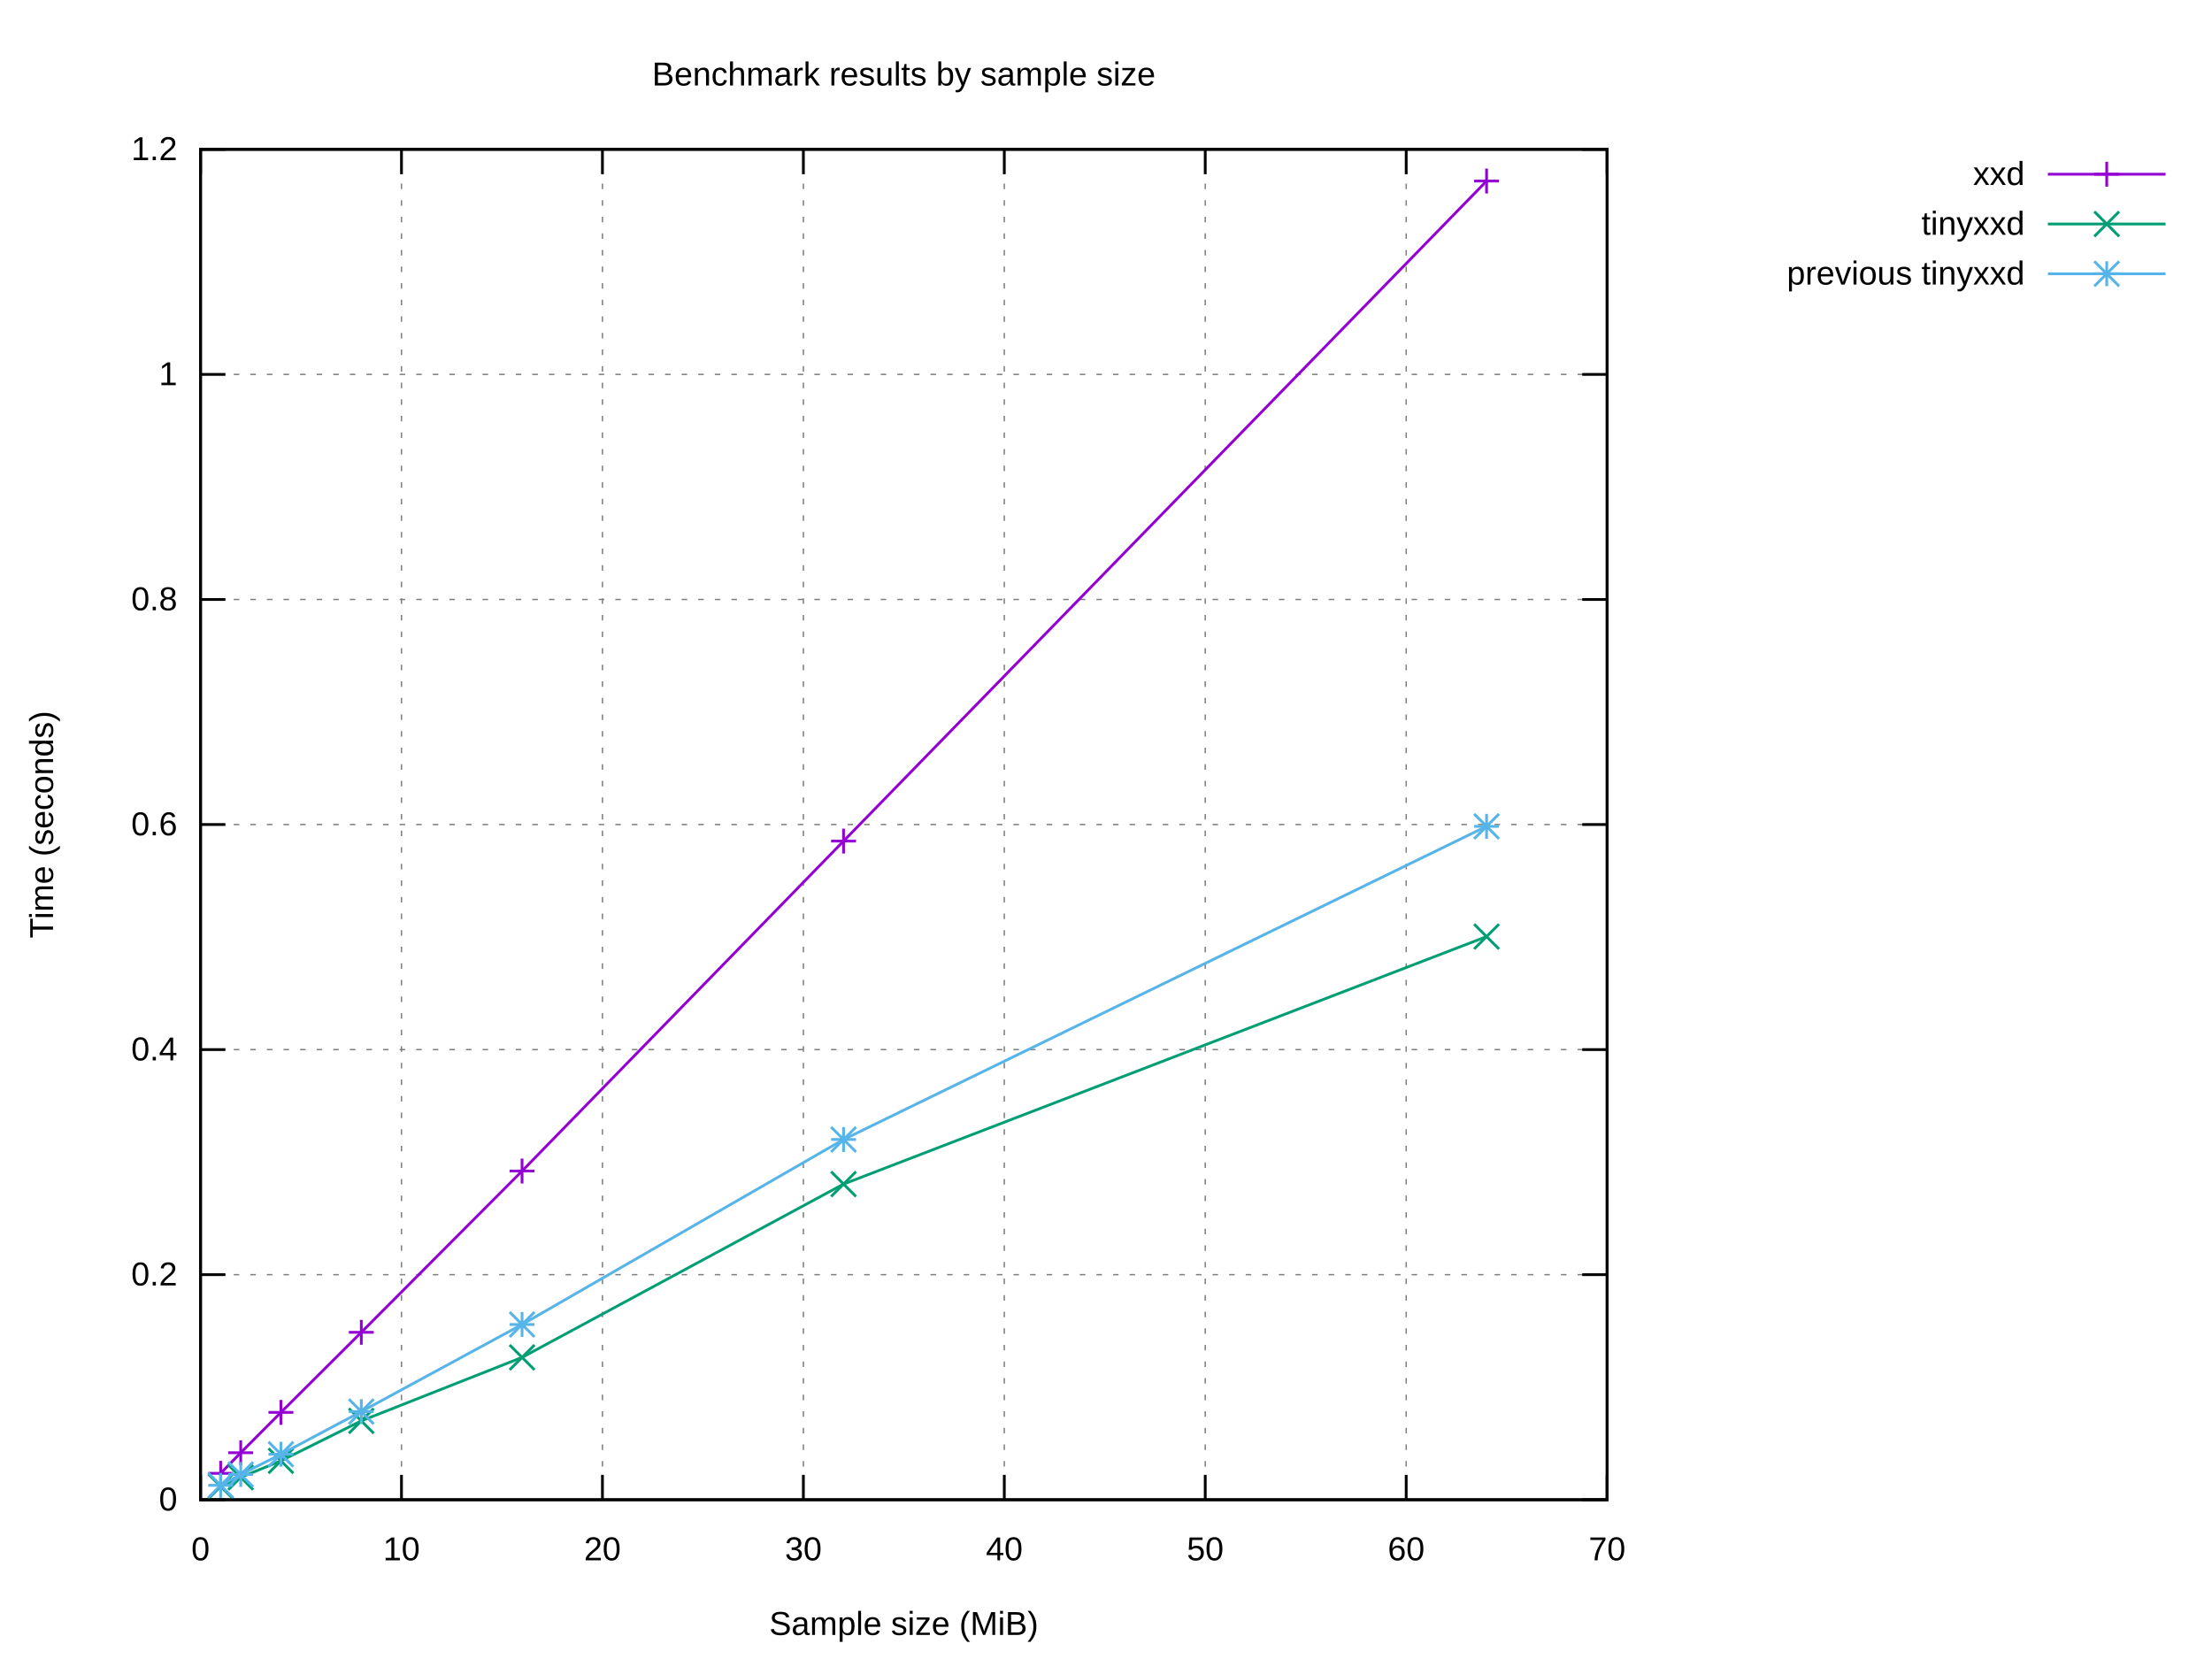
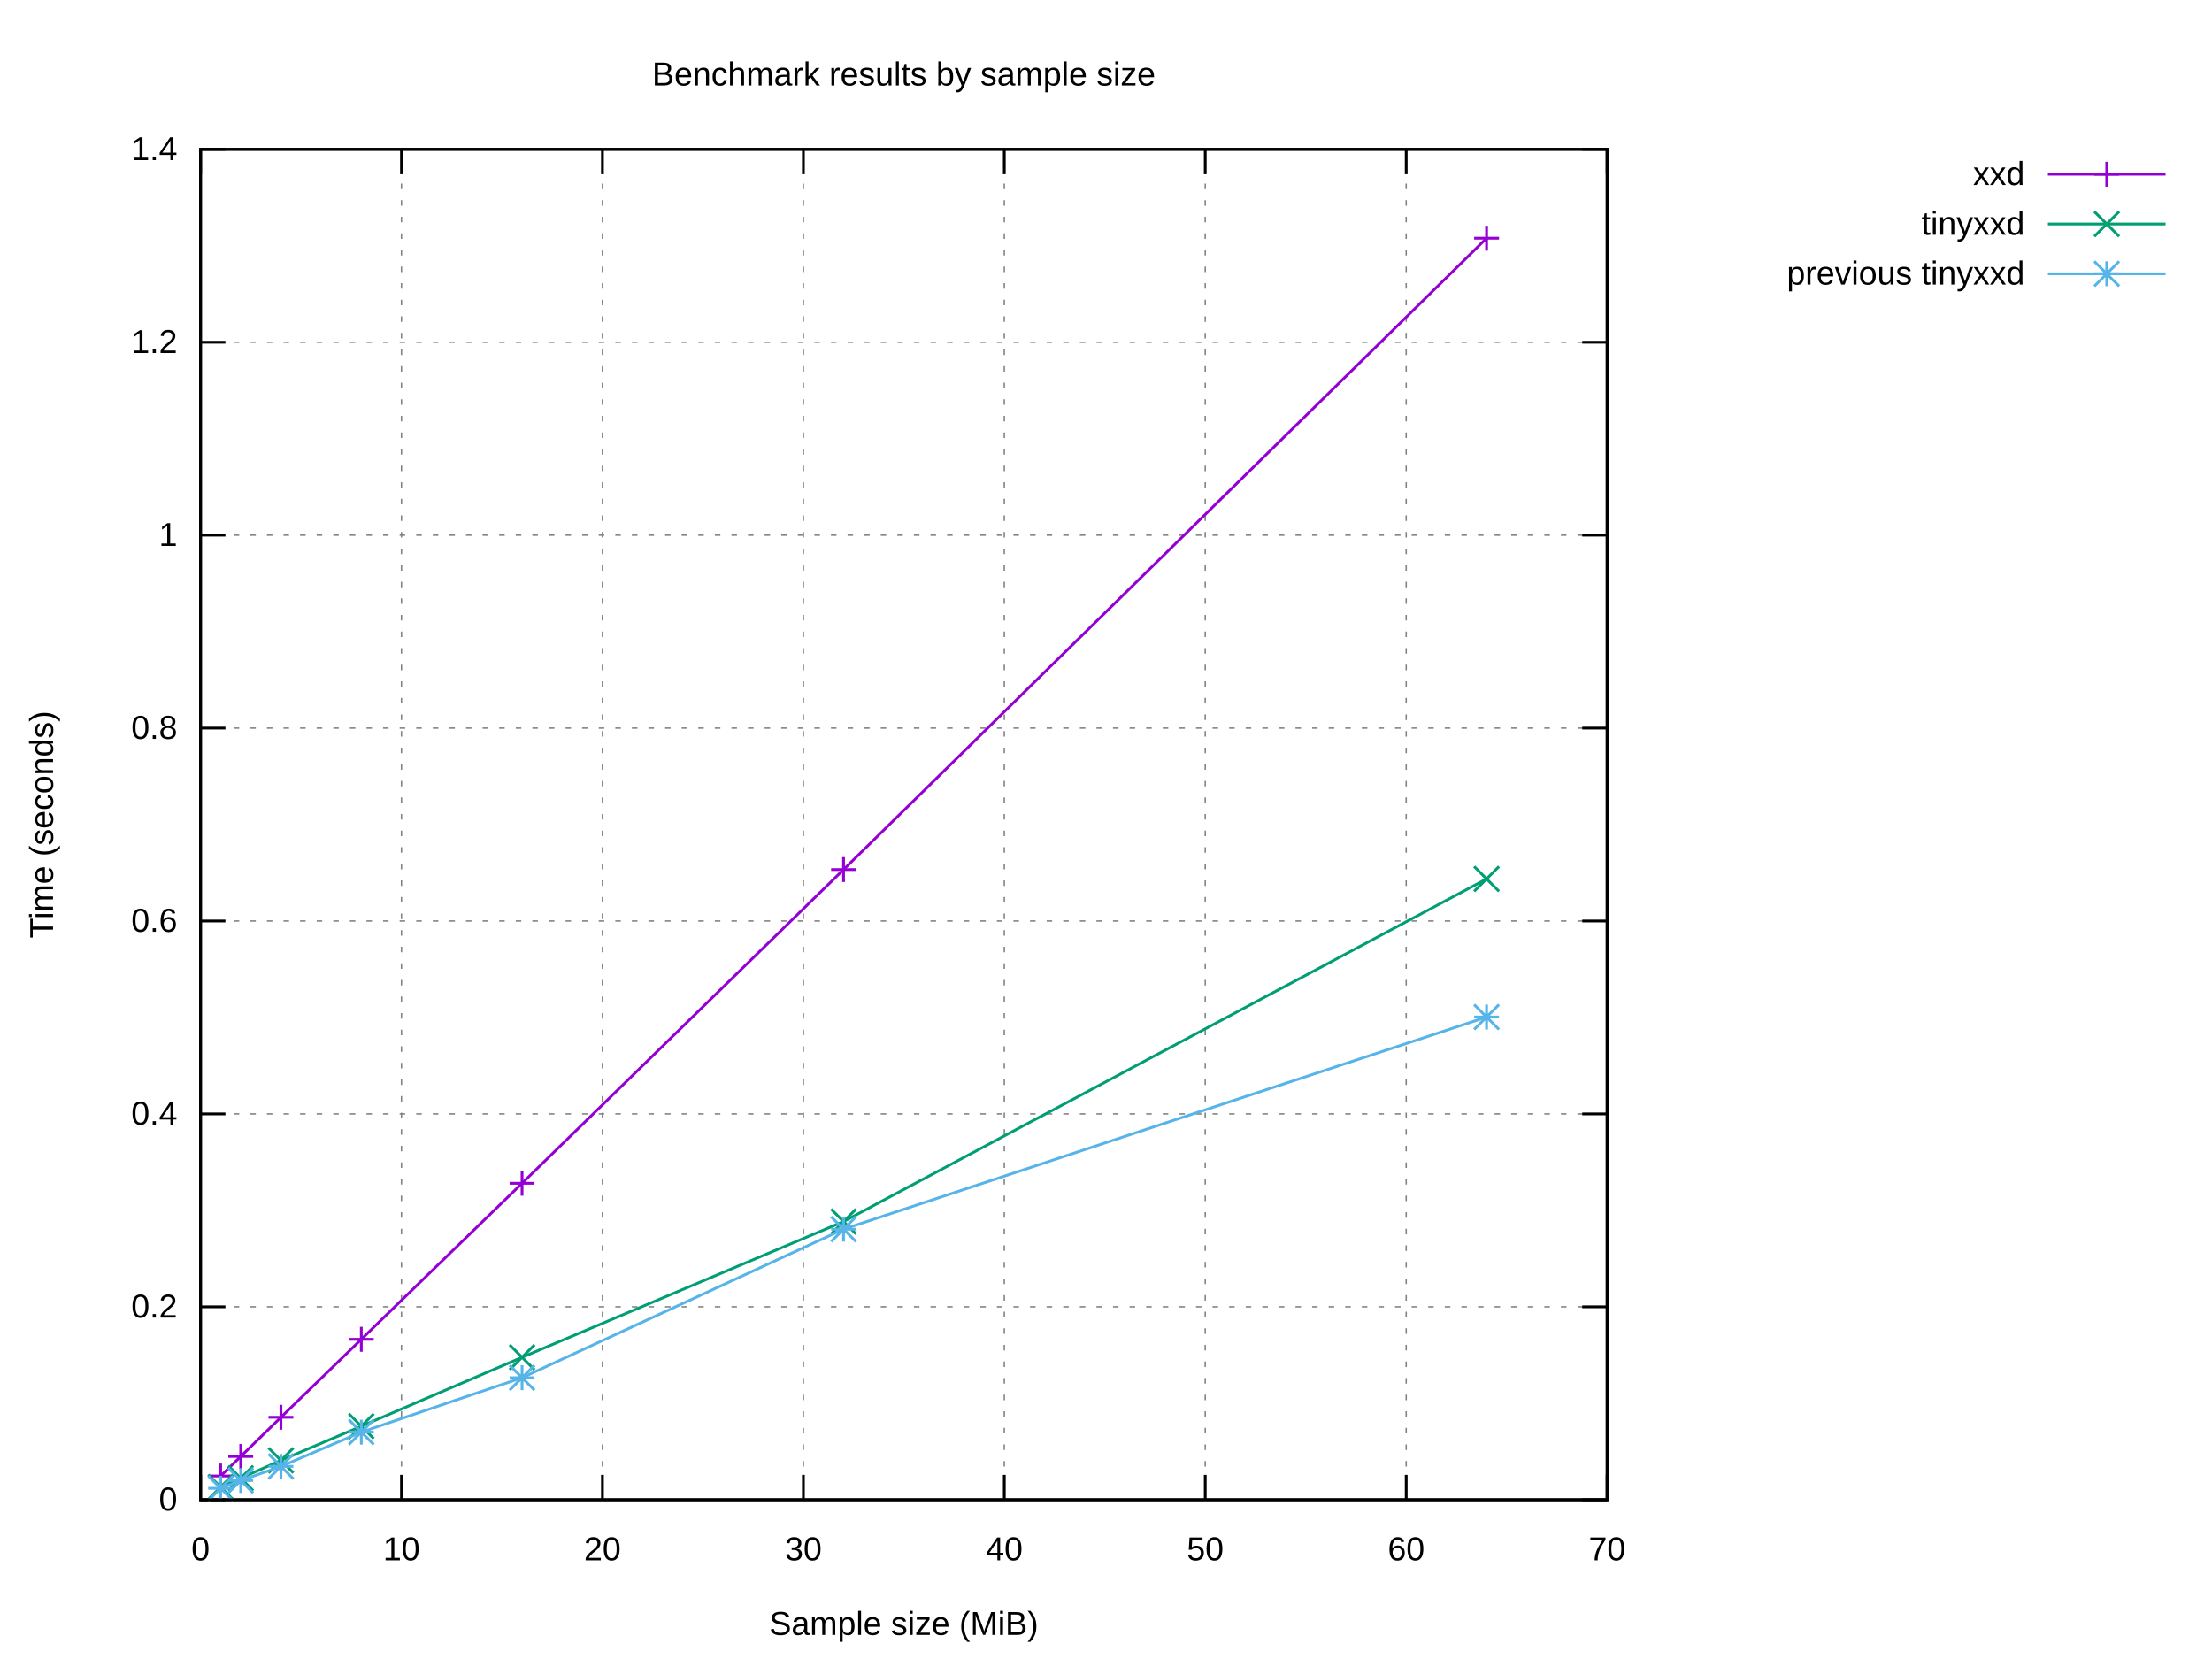
<svg xmlns="http://www.w3.org/2000/svg" xmlns:xlink="http://www.w3.org/1999/xlink" width="800" height="600" viewBox="0 0 800 600">
  <g id="gnuplot_canvas">
    <rect x="0" y="0" width="800" height="600" fill="#ffffff" />
    <defs>
      <circle id="gpDot" r="0.5" stroke-width="0.5" stroke="currentColor" />
      <path id="gpPt0" stroke-width="0.222" stroke="currentColor" d="M-1,0 h2 M0,-1 v2" />
      <path id="gpPt1" stroke-width="0.222" stroke="currentColor" d="M-1,-1 L1,1 M1,-1 L-1,1" />
      <path id="gpPt2" stroke-width="0.222" stroke="currentColor" d="M-1,0 L1,0 M0,-1 L0,1 M-1,-1 L1,1 M-1,1 L1,-1" />
      <rect id="gpPt3" stroke-width="0.222" stroke="currentColor" x="-1" y="-1" width="2" height="2" />
      <rect id="gpPt4" stroke-width="0.222" stroke="currentColor" fill="currentColor" x="-1" y="-1" width="2" height="2" />
      <circle id="gpPt5" stroke-width="0.222" stroke="currentColor" cx="0" cy="0" r="1" />
      <use xlink:href="#gpPt5" id="gpPt6" fill="currentColor" stroke="none" />
      <path id="gpPt7" stroke-width="0.222" stroke="currentColor" d="M0,-1.33 L-1.33,0.67 L1.33,0.67 z" />
      <use xlink:href="#gpPt7" id="gpPt8" fill="currentColor" stroke="none" />
      <use xlink:href="#gpPt7" id="gpPt9" stroke="currentColor" transform="rotate(180)" />
      <use xlink:href="#gpPt9" id="gpPt10" fill="currentColor" stroke="none" />
      <use xlink:href="#gpPt3" id="gpPt11" stroke="currentColor" transform="rotate(45)" />
      <use xlink:href="#gpPt11" id="gpPt12" fill="currentColor" stroke="none" />
      <path id="gpPt13" stroke-width="0.222" stroke="currentColor" d="M0,1.330 L1.265,0.411 L0.782,-1.067 L-0.782,-1.076 L-1.265,0.411 z" />
      <use xlink:href="#gpPt13" id="gpPt14" fill="currentColor" stroke="none" />
      <filter id="textbox" filterUnits="objectBoundingBox" x="0" y="0" height="1" width="1">
        <feFlood flood-color="#FFFFFF" flood-opacity="1" result="bgnd" />
        <feComposite in="SourceGraphic" in2="bgnd" operator="atop" />
      </filter>
      <filter id="greybox" filterUnits="objectBoundingBox" x="0" y="0" height="1" width="1">
        <feFlood flood-color="lightgrey" flood-opacity="1" result="grey" />
        <feComposite in="SourceGraphic" in2="grey" operator="atop" />
      </filter>
    </defs>
    <g fill="none" color="#FFFFFF" stroke="currentColor" stroke-width="1.00" stroke-linecap="butt" stroke-linejoin="miter">
</g>
    <g fill="none" color="black" stroke="currentColor" stroke-width="1.00" stroke-linecap="butt" stroke-linejoin="miter">
</g>
    <g fill="none" color="black" stroke="black" stroke-width="0.50" stroke-linecap="butt" stroke-linejoin="miter">
</g>
    <g fill="none" color="gray" stroke="currentColor" stroke-width="0.50" stroke-linecap="butt" stroke-linejoin="miter">
      <path stroke="gray" stroke-dasharray="2,4" class="gridline" d="M72.53,542.40 L581.24,542.40  " />
    </g>
    <g fill="none" color="gray" stroke="gray" stroke-width="1.00" stroke-linecap="butt" stroke-linejoin="miter">
</g>
    <g fill="none" color="black" stroke="currentColor" stroke-width="1.00" stroke-linecap="butt" stroke-linejoin="miter">
      <path stroke="black" d="M72.53,542.40 L81.53,542.40 M581.24,542.40 L572.24,542.40  " />
      <g transform="translate(64.14,546.30)" stroke="none" fill="black" font-family="Arial" font-size="12.00" text-anchor="end">
        <text>
          <tspan font-family="Arial"> 0</tspan>
        </text>
      </g>
    </g>
    <g fill="none" color="black" stroke="currentColor" stroke-width="1.00" stroke-linecap="butt" stroke-linejoin="miter">
</g>
    <g fill="none" color="black" stroke="black" stroke-width="0.50" stroke-linecap="butt" stroke-linejoin="miter">
</g>
    <g fill="none" color="gray" stroke="currentColor" stroke-width="0.50" stroke-linecap="butt" stroke-linejoin="miter">
-       <path stroke="gray" stroke-dasharray="2,4" class="gridline" d="M72.53,461.00 L581.24,461.00  " />
-     </g>
-     <g fill="none" color="gray" stroke="gray" stroke-width="1.00" stroke-linecap="butt" stroke-linejoin="miter">
- </g>
-     <g fill="none" color="black" stroke="currentColor" stroke-width="1.00" stroke-linecap="butt" stroke-linejoin="miter">
-       <path stroke="black" d="M72.53,461.00 L81.53,461.00 M581.24,461.00 L572.24,461.00  " />
-       <g transform="translate(64.14,464.90)" stroke="none" fill="black" font-family="Arial" font-size="12.00" text-anchor="end">
+       <path stroke="gray" stroke-dasharray="2,4" class="gridline" d="M72.53,472.63 L581.24,472.63  " />
+     </g>
+     <g fill="none" color="gray" stroke="gray" stroke-width="1.00" stroke-linecap="butt" stroke-linejoin="miter">
+ </g>
+     <g fill="none" color="black" stroke="currentColor" stroke-width="1.00" stroke-linecap="butt" stroke-linejoin="miter">
+       <path stroke="black" d="M72.53,472.63 L81.53,472.63 M581.24,472.63 L572.24,472.63  " />
+       <g transform="translate(64.14,476.53)" stroke="none" fill="black" font-family="Arial" font-size="12.00" text-anchor="end">
        <text>
          <tspan font-family="Arial"> 0.2</tspan>
        </text>
      </g>
    </g>
    <g fill="none" color="black" stroke="currentColor" stroke-width="1.00" stroke-linecap="butt" stroke-linejoin="miter">
</g>
    <g fill="none" color="black" stroke="black" stroke-width="0.50" stroke-linecap="butt" stroke-linejoin="miter">
</g>
    <g fill="none" color="gray" stroke="currentColor" stroke-width="0.50" stroke-linecap="butt" stroke-linejoin="miter">
-       <path stroke="gray" stroke-dasharray="2,4" class="gridline" d="M72.53,379.60 L581.24,379.60  " />
-     </g>
-     <g fill="none" color="gray" stroke="gray" stroke-width="1.00" stroke-linecap="butt" stroke-linejoin="miter">
- </g>
-     <g fill="none" color="black" stroke="currentColor" stroke-width="1.00" stroke-linecap="butt" stroke-linejoin="miter">
-       <path stroke="black" d="M72.53,379.60 L81.53,379.60 M581.24,379.60 L572.24,379.60  " />
-       <g transform="translate(64.14,383.50)" stroke="none" fill="black" font-family="Arial" font-size="12.00" text-anchor="end">
+       <path stroke="gray" stroke-dasharray="2,4" class="gridline" d="M72.53,402.86 L581.24,402.86  " />
+     </g>
+     <g fill="none" color="gray" stroke="gray" stroke-width="1.00" stroke-linecap="butt" stroke-linejoin="miter">
+ </g>
+     <g fill="none" color="black" stroke="currentColor" stroke-width="1.00" stroke-linecap="butt" stroke-linejoin="miter">
+       <path stroke="black" d="M72.53,402.86 L81.53,402.86 M581.24,402.86 L572.24,402.86  " />
+       <g transform="translate(64.14,406.76)" stroke="none" fill="black" font-family="Arial" font-size="12.00" text-anchor="end">
        <text>
          <tspan font-family="Arial"> 0.4</tspan>
        </text>
      </g>
    </g>
    <g fill="none" color="black" stroke="currentColor" stroke-width="1.00" stroke-linecap="butt" stroke-linejoin="miter">
</g>
    <g fill="none" color="black" stroke="black" stroke-width="0.50" stroke-linecap="butt" stroke-linejoin="miter">
</g>
    <g fill="none" color="gray" stroke="currentColor" stroke-width="0.50" stroke-linecap="butt" stroke-linejoin="miter">
-       <path stroke="gray" stroke-dasharray="2,4" class="gridline" d="M72.53,298.20 L581.24,298.20  " />
-     </g>
-     <g fill="none" color="gray" stroke="gray" stroke-width="1.00" stroke-linecap="butt" stroke-linejoin="miter">
- </g>
-     <g fill="none" color="black" stroke="currentColor" stroke-width="1.00" stroke-linecap="butt" stroke-linejoin="miter">
-       <path stroke="black" d="M72.53,298.20 L81.53,298.20 M581.24,298.20 L572.24,298.20  " />
-       <g transform="translate(64.14,302.10)" stroke="none" fill="black" font-family="Arial" font-size="12.00" text-anchor="end">
+       <path stroke="gray" stroke-dasharray="2,4" class="gridline" d="M72.53,333.09 L581.24,333.09  " />
+     </g>
+     <g fill="none" color="gray" stroke="gray" stroke-width="1.00" stroke-linecap="butt" stroke-linejoin="miter">
+ </g>
+     <g fill="none" color="black" stroke="currentColor" stroke-width="1.00" stroke-linecap="butt" stroke-linejoin="miter">
+       <path stroke="black" d="M72.53,333.09 L81.53,333.09 M581.24,333.09 L572.24,333.09  " />
+       <g transform="translate(64.14,336.99)" stroke="none" fill="black" font-family="Arial" font-size="12.00" text-anchor="end">
        <text>
          <tspan font-family="Arial"> 0.6</tspan>
        </text>
      </g>
    </g>
    <g fill="none" color="black" stroke="currentColor" stroke-width="1.00" stroke-linecap="butt" stroke-linejoin="miter">
</g>
    <g fill="none" color="black" stroke="black" stroke-width="0.50" stroke-linecap="butt" stroke-linejoin="miter">
</g>
    <g fill="none" color="gray" stroke="currentColor" stroke-width="0.50" stroke-linecap="butt" stroke-linejoin="miter">
-       <path stroke="gray" stroke-dasharray="2,4" class="gridline" d="M72.53,216.81 L581.24,216.81  " />
-     </g>
-     <g fill="none" color="gray" stroke="gray" stroke-width="1.00" stroke-linecap="butt" stroke-linejoin="miter">
- </g>
-     <g fill="none" color="black" stroke="currentColor" stroke-width="1.00" stroke-linecap="butt" stroke-linejoin="miter">
-       <path stroke="black" d="M72.53,216.81 L81.53,216.81 M581.24,216.81 L572.24,216.81  " />
-       <g transform="translate(64.14,220.71)" stroke="none" fill="black" font-family="Arial" font-size="12.00" text-anchor="end">
+       <path stroke="gray" stroke-dasharray="2,4" class="gridline" d="M72.53,263.32 L581.24,263.32  " />
+     </g>
+     <g fill="none" color="gray" stroke="gray" stroke-width="1.00" stroke-linecap="butt" stroke-linejoin="miter">
+ </g>
+     <g fill="none" color="black" stroke="currentColor" stroke-width="1.00" stroke-linecap="butt" stroke-linejoin="miter">
+       <path stroke="black" d="M72.53,263.32 L81.53,263.32 M581.24,263.32 L572.24,263.32  " />
+       <g transform="translate(64.14,267.22)" stroke="none" fill="black" font-family="Arial" font-size="12.00" text-anchor="end">
        <text>
          <tspan font-family="Arial"> 0.8</tspan>
        </text>
      </g>
    </g>
    <g fill="none" color="black" stroke="currentColor" stroke-width="1.00" stroke-linecap="butt" stroke-linejoin="miter">
</g>
    <g fill="none" color="black" stroke="black" stroke-width="0.50" stroke-linecap="butt" stroke-linejoin="miter">
</g>
    <g fill="none" color="gray" stroke="currentColor" stroke-width="0.50" stroke-linecap="butt" stroke-linejoin="miter">
-       <path stroke="gray" stroke-dasharray="2,4" class="gridline" d="M72.53,135.41 L581.24,135.41  " />
-     </g>
-     <g fill="none" color="gray" stroke="gray" stroke-width="1.00" stroke-linecap="butt" stroke-linejoin="miter">
- </g>
-     <g fill="none" color="black" stroke="currentColor" stroke-width="1.00" stroke-linecap="butt" stroke-linejoin="miter">
-       <path stroke="black" d="M72.53,135.41 L81.53,135.41 M581.24,135.41 L572.24,135.41  " />
-       <g transform="translate(64.14,139.31)" stroke="none" fill="black" font-family="Arial" font-size="12.00" text-anchor="end">
+       <path stroke="gray" stroke-dasharray="2,4" class="gridline" d="M72.53,193.55 L581.24,193.55  " />
+     </g>
+     <g fill="none" color="gray" stroke="gray" stroke-width="1.00" stroke-linecap="butt" stroke-linejoin="miter">
+ </g>
+     <g fill="none" color="black" stroke="currentColor" stroke-width="1.00" stroke-linecap="butt" stroke-linejoin="miter">
+       <path stroke="black" d="M72.53,193.55 L81.53,193.55 M581.24,193.55 L572.24,193.55  " />
+       <g transform="translate(64.14,197.45)" stroke="none" fill="black" font-family="Arial" font-size="12.00" text-anchor="end">
        <text>
          <tspan font-family="Arial"> 1</tspan>
+         </text>
+       </g>
+     </g>
+     <g fill="none" color="black" stroke="currentColor" stroke-width="1.00" stroke-linecap="butt" stroke-linejoin="miter">
+ </g>
+     <g fill="none" color="black" stroke="black" stroke-width="0.50" stroke-linecap="butt" stroke-linejoin="miter">
+ </g>
+     <g fill="none" color="gray" stroke="currentColor" stroke-width="0.50" stroke-linecap="butt" stroke-linejoin="miter">
+       <path stroke="gray" stroke-dasharray="2,4" class="gridline" d="M72.53,123.78 L581.24,123.78  " />
+     </g>
+     <g fill="none" color="gray" stroke="gray" stroke-width="1.00" stroke-linecap="butt" stroke-linejoin="miter">
+ </g>
+     <g fill="none" color="black" stroke="currentColor" stroke-width="1.00" stroke-linecap="butt" stroke-linejoin="miter">
+       <path stroke="black" d="M72.53,123.78 L81.53,123.78 M581.24,123.78 L572.24,123.78  " />
+       <g transform="translate(64.14,127.68)" stroke="none" fill="black" font-family="Arial" font-size="12.00" text-anchor="end">
+         <text>
+           <tspan font-family="Arial"> 1.2</tspan>
        </text>
      </g>
    </g>
    <g fill="none" color="black" stroke="currentColor" stroke-width="1.00" stroke-linecap="butt" stroke-linejoin="miter">
</g>
    <g fill="none" color="black" stroke="black" stroke-width="0.50" stroke-linecap="butt" stroke-linejoin="miter">
</g>
    <g fill="none" color="gray" stroke="currentColor" stroke-width="0.50" stroke-linecap="butt" stroke-linejoin="miter">
      <path stroke="gray" stroke-dasharray="2,4" class="gridline" d="M72.53,54.01 L581.24,54.01  " />
    </g>
    <g fill="none" color="gray" stroke="gray" stroke-width="1.00" stroke-linecap="butt" stroke-linejoin="miter">
</g>
    <g fill="none" color="black" stroke="currentColor" stroke-width="1.00" stroke-linecap="butt" stroke-linejoin="miter">
      <path stroke="black" d="M72.53,54.01 L81.53,54.01 M581.24,54.01 L572.24,54.01  " />
      <g transform="translate(64.14,57.91)" stroke="none" fill="black" font-family="Arial" font-size="12.00" text-anchor="end">
        <text>
-           <tspan font-family="Arial"> 1.2</tspan>
+           <tspan font-family="Arial"> 1.4</tspan>
        </text>
      </g>
    </g>
    <g fill="none" color="black" stroke="currentColor" stroke-width="1.00" stroke-linecap="butt" stroke-linejoin="miter">
</g>
    <g fill="none" color="black" stroke="black" stroke-width="0.50" stroke-linecap="butt" stroke-linejoin="miter">
</g>
    <g fill="none" color="gray" stroke="currentColor" stroke-width="0.50" stroke-linecap="butt" stroke-linejoin="miter">
      <path stroke="gray" stroke-dasharray="2,4" class="gridline" d="M72.53,542.40 L72.53,54.01  " />
    </g>
    <g fill="none" color="gray" stroke="gray" stroke-width="1.00" stroke-linecap="butt" stroke-linejoin="miter">
</g>
    <g fill="none" color="black" stroke="currentColor" stroke-width="1.00" stroke-linecap="butt" stroke-linejoin="miter">
      <path stroke="black" d="M72.53,542.40 L72.53,533.40 M72.53,54.01 L72.53,63.01  " />
      <g transform="translate(72.53,564.30)" stroke="none" fill="black" font-family="Arial" font-size="12.00" text-anchor="middle">
        <text>
          <tspan font-family="Arial"> 0</tspan>
        </text>
      </g>
    </g>
    <g fill="none" color="black" stroke="currentColor" stroke-width="1.00" stroke-linecap="butt" stroke-linejoin="miter">
</g>
    <g fill="none" color="black" stroke="black" stroke-width="0.50" stroke-linecap="butt" stroke-linejoin="miter">
</g>
    <g fill="none" color="gray" stroke="currentColor" stroke-width="0.50" stroke-linecap="butt" stroke-linejoin="miter">
      <path stroke="gray" stroke-dasharray="2,4" class="gridline" d="M145.20,542.40 L145.20,54.01  " />
    </g>
    <g fill="none" color="gray" stroke="gray" stroke-width="1.00" stroke-linecap="butt" stroke-linejoin="miter">
</g>
    <g fill="none" color="black" stroke="currentColor" stroke-width="1.00" stroke-linecap="butt" stroke-linejoin="miter">
      <path stroke="black" d="M145.20,542.40 L145.20,533.40 M145.20,54.01 L145.20,63.01  " />
      <g transform="translate(145.20,564.30)" stroke="none" fill="black" font-family="Arial" font-size="12.00" text-anchor="middle">
        <text>
          <tspan font-family="Arial"> 10</tspan>
        </text>
      </g>
    </g>
    <g fill="none" color="black" stroke="currentColor" stroke-width="1.00" stroke-linecap="butt" stroke-linejoin="miter">
</g>
    <g fill="none" color="black" stroke="black" stroke-width="0.50" stroke-linecap="butt" stroke-linejoin="miter">
</g>
    <g fill="none" color="gray" stroke="currentColor" stroke-width="0.50" stroke-linecap="butt" stroke-linejoin="miter">
      <path stroke="gray" stroke-dasharray="2,4" class="gridline" d="M217.88,542.40 L217.88,54.01  " />
    </g>
    <g fill="none" color="gray" stroke="gray" stroke-width="1.00" stroke-linecap="butt" stroke-linejoin="miter">
</g>
    <g fill="none" color="black" stroke="currentColor" stroke-width="1.00" stroke-linecap="butt" stroke-linejoin="miter">
      <path stroke="black" d="M217.88,542.40 L217.88,533.40 M217.88,54.01 L217.88,63.01  " />
      <g transform="translate(217.88,564.30)" stroke="none" fill="black" font-family="Arial" font-size="12.00" text-anchor="middle">
        <text>
          <tspan font-family="Arial"> 20</tspan>
        </text>
      </g>
    </g>
    <g fill="none" color="black" stroke="currentColor" stroke-width="1.00" stroke-linecap="butt" stroke-linejoin="miter">
</g>
    <g fill="none" color="black" stroke="black" stroke-width="0.50" stroke-linecap="butt" stroke-linejoin="miter">
</g>
    <g fill="none" color="gray" stroke="currentColor" stroke-width="0.50" stroke-linecap="butt" stroke-linejoin="miter">
      <path stroke="gray" stroke-dasharray="2,4" class="gridline" d="M290.55,542.40 L290.55,54.01  " />
    </g>
    <g fill="none" color="gray" stroke="gray" stroke-width="1.00" stroke-linecap="butt" stroke-linejoin="miter">
</g>
    <g fill="none" color="black" stroke="currentColor" stroke-width="1.00" stroke-linecap="butt" stroke-linejoin="miter">
      <path stroke="black" d="M290.55,542.40 L290.55,533.40 M290.55,54.01 L290.55,63.01  " />
      <g transform="translate(290.55,564.30)" stroke="none" fill="black" font-family="Arial" font-size="12.00" text-anchor="middle">
        <text>
          <tspan font-family="Arial"> 30</tspan>
        </text>
      </g>
    </g>
    <g fill="none" color="black" stroke="currentColor" stroke-width="1.00" stroke-linecap="butt" stroke-linejoin="miter">
</g>
    <g fill="none" color="black" stroke="black" stroke-width="0.50" stroke-linecap="butt" stroke-linejoin="miter">
</g>
    <g fill="none" color="gray" stroke="currentColor" stroke-width="0.50" stroke-linecap="butt" stroke-linejoin="miter">
      <path stroke="gray" stroke-dasharray="2,4" class="gridline" d="M363.22,542.40 L363.22,54.01  " />
    </g>
    <g fill="none" color="gray" stroke="gray" stroke-width="1.00" stroke-linecap="butt" stroke-linejoin="miter">
</g>
    <g fill="none" color="black" stroke="currentColor" stroke-width="1.00" stroke-linecap="butt" stroke-linejoin="miter">
      <path stroke="black" d="M363.22,542.40 L363.22,533.40 M363.22,54.01 L363.22,63.01  " />
      <g transform="translate(363.22,564.30)" stroke="none" fill="black" font-family="Arial" font-size="12.00" text-anchor="middle">
        <text>
          <tspan font-family="Arial"> 40</tspan>
        </text>
      </g>
    </g>
    <g fill="none" color="black" stroke="currentColor" stroke-width="1.00" stroke-linecap="butt" stroke-linejoin="miter">
</g>
    <g fill="none" color="black" stroke="black" stroke-width="0.50" stroke-linecap="butt" stroke-linejoin="miter">
</g>
    <g fill="none" color="gray" stroke="currentColor" stroke-width="0.50" stroke-linecap="butt" stroke-linejoin="miter">
      <path stroke="gray" stroke-dasharray="2,4" class="gridline" d="M435.89,542.40 L435.89,54.01  " />
    </g>
    <g fill="none" color="gray" stroke="gray" stroke-width="1.00" stroke-linecap="butt" stroke-linejoin="miter">
</g>
    <g fill="none" color="black" stroke="currentColor" stroke-width="1.00" stroke-linecap="butt" stroke-linejoin="miter">
      <path stroke="black" d="M435.89,542.40 L435.89,533.40 M435.89,54.01 L435.89,63.01  " />
      <g transform="translate(435.89,564.30)" stroke="none" fill="black" font-family="Arial" font-size="12.00" text-anchor="middle">
        <text>
          <tspan font-family="Arial"> 50</tspan>
        </text>
      </g>
    </g>
    <g fill="none" color="black" stroke="currentColor" stroke-width="1.00" stroke-linecap="butt" stroke-linejoin="miter">
</g>
    <g fill="none" color="black" stroke="black" stroke-width="0.50" stroke-linecap="butt" stroke-linejoin="miter">
</g>
    <g fill="none" color="gray" stroke="currentColor" stroke-width="0.50" stroke-linecap="butt" stroke-linejoin="miter">
      <path stroke="gray" stroke-dasharray="2,4" class="gridline" d="M508.57,542.40 L508.57,54.01  " />
    </g>
    <g fill="none" color="gray" stroke="gray" stroke-width="1.00" stroke-linecap="butt" stroke-linejoin="miter">
</g>
    <g fill="none" color="black" stroke="currentColor" stroke-width="1.00" stroke-linecap="butt" stroke-linejoin="miter">
      <path stroke="black" d="M508.57,542.40 L508.57,533.40 M508.57,54.01 L508.57,63.01  " />
      <g transform="translate(508.57,564.30)" stroke="none" fill="black" font-family="Arial" font-size="12.00" text-anchor="middle">
        <text>
          <tspan font-family="Arial"> 60</tspan>
        </text>
      </g>
    </g>
    <g fill="none" color="black" stroke="currentColor" stroke-width="1.00" stroke-linecap="butt" stroke-linejoin="miter">
</g>
    <g fill="none" color="black" stroke="black" stroke-width="0.50" stroke-linecap="butt" stroke-linejoin="miter">
</g>
    <g fill="none" color="gray" stroke="currentColor" stroke-width="0.50" stroke-linecap="butt" stroke-linejoin="miter">
      <path stroke="gray" stroke-dasharray="2,4" class="gridline" d="M581.24,542.40 L581.24,54.01  " />
    </g>
    <g fill="none" color="gray" stroke="gray" stroke-width="1.00" stroke-linecap="butt" stroke-linejoin="miter">
</g>
    <g fill="none" color="black" stroke="currentColor" stroke-width="1.00" stroke-linecap="butt" stroke-linejoin="miter">
      <path stroke="black" d="M581.24,542.40 L581.24,533.40 M581.24,54.01 L581.24,63.01  " />
      <g transform="translate(581.24,564.30)" stroke="none" fill="black" font-family="Arial" font-size="12.00" text-anchor="middle">
        <text>
          <tspan font-family="Arial"> 70</tspan>
        </text>
      </g>
    </g>
    <g fill="none" color="black" stroke="currentColor" stroke-width="1.00" stroke-linecap="butt" stroke-linejoin="miter">
</g>
    <g fill="none" color="black" stroke="currentColor" stroke-width="1.00" stroke-linecap="butt" stroke-linejoin="miter">
      <path stroke="black" d="M72.53,54.01 L72.53,542.40 L581.24,542.40 L581.24,54.01 L72.53,54.01 Z  " />
    </g>
    <g fill="none" color="black" stroke="currentColor" stroke-width="1.00" stroke-linecap="butt" stroke-linejoin="miter">
</g>
    <g id="gnuplot_plot_1">
      <g fill="none" color="black" stroke="currentColor" stroke-width="1.00" stroke-linecap="butt" stroke-linejoin="miter">
        <g transform="translate(732.26,66.91)" stroke="none" fill="black" font-family="Arial" font-size="12.00" text-anchor="end">
          <text>
            <tspan font-family="Arial">xxd</tspan>
          </text>
        </g>
      </g>
      <g fill="none" color="black" stroke="currentColor" stroke-width="1.00" stroke-linecap="butt" stroke-linejoin="miter">
-         <path stroke="rgb(148,   0, 211)" d="M740.65,63.01 L783.21,63.01 M537.64,65.47 L305.08,304.19 L188.81,423.52 L130.67,481.85 L101.60,510.81 L87.06,525.40   L79.80,532.85  " />
-         <use xlink:href="#gpPt0" transform="translate(537.64,65.47) scale(4.50)" color="rgb(148,   0, 211)" />
-         <use xlink:href="#gpPt0" transform="translate(305.08,304.19) scale(4.50)" color="rgb(148,   0, 211)" />
-         <use xlink:href="#gpPt0" transform="translate(188.81,423.52) scale(4.50)" color="rgb(148,   0, 211)" />
-         <use xlink:href="#gpPt0" transform="translate(130.67,481.85) scale(4.50)" color="rgb(148,   0, 211)" />
-         <use xlink:href="#gpPt0" transform="translate(101.60,510.81) scale(4.50)" color="rgb(148,   0, 211)" />
-         <use xlink:href="#gpPt0" transform="translate(87.06,525.40) scale(4.50)" color="rgb(148,   0, 211)" />
-         <use xlink:href="#gpPt0" transform="translate(79.80,532.85) scale(4.50)" color="rgb(148,   0, 211)" />
+         <path stroke="rgb(148,   0, 211)" d="M740.65,63.01 L783.21,63.01 M537.64,86.15 L305.08,314.49 L188.81,427.95 L130.67,484.38 L101.60,512.58 L87.06,526.75   L79.80,533.81  " />
+         <use xlink:href="#gpPt0" transform="translate(537.64,86.15) scale(4.50)" color="rgb(148,   0, 211)" />
+         <use xlink:href="#gpPt0" transform="translate(305.08,314.49) scale(4.50)" color="rgb(148,   0, 211)" />
+         <use xlink:href="#gpPt0" transform="translate(188.81,427.95) scale(4.50)" color="rgb(148,   0, 211)" />
+         <use xlink:href="#gpPt0" transform="translate(130.67,484.38) scale(4.50)" color="rgb(148,   0, 211)" />
+         <use xlink:href="#gpPt0" transform="translate(101.60,512.58) scale(4.50)" color="rgb(148,   0, 211)" />
+         <use xlink:href="#gpPt0" transform="translate(87.06,526.75) scale(4.50)" color="rgb(148,   0, 211)" />
+         <use xlink:href="#gpPt0" transform="translate(79.80,533.81) scale(4.50)" color="rgb(148,   0, 211)" />
        <use xlink:href="#gpPt0" transform="translate(761.93,63.01) scale(4.50)" color="rgb(148,   0, 211)" />
      </g>
    </g>
    <g id="gnuplot_plot_2">
      <g fill="none" color="black" stroke="currentColor" stroke-width="1.00" stroke-linecap="butt" stroke-linejoin="miter">
        <g transform="translate(732.26,84.91)" stroke="none" fill="black" font-family="Arial" font-size="12.00" text-anchor="end">
          <text>
            <tspan font-family="Arial">tinyxxd</tspan>
          </text>
        </g>
      </g>
      <g fill="none" color="black" stroke="currentColor" stroke-width="1.00" stroke-linecap="butt" stroke-linejoin="miter">
-         <path stroke="rgb(  0, 158, 115)" d="M740.65,81.01 L783.21,81.01 M537.64,338.73 L305.08,428.24 L188.81,490.92 L130.67,513.88 L101.60,528.33 L87.06,534.29   L79.80,537.59  " />
-         <use xlink:href="#gpPt1" transform="translate(537.64,338.73) scale(4.50)" color="rgb(  0, 158, 115)" />
-         <use xlink:href="#gpPt1" transform="translate(305.08,428.24) scale(4.50)" color="rgb(  0, 158, 115)" />
-         <use xlink:href="#gpPt1" transform="translate(188.81,490.92) scale(4.50)" color="rgb(  0, 158, 115)" />
-         <use xlink:href="#gpPt1" transform="translate(130.67,513.88) scale(4.50)" color="rgb(  0, 158, 115)" />
-         <use xlink:href="#gpPt1" transform="translate(101.60,528.33) scale(4.50)" color="rgb(  0, 158, 115)" />
-         <use xlink:href="#gpPt1" transform="translate(87.06,534.29) scale(4.50)" color="rgb(  0, 158, 115)" />
-         <use xlink:href="#gpPt1" transform="translate(79.80,537.59) scale(4.50)" color="rgb(  0, 158, 115)" />
+         <path stroke="rgb(  0, 158, 115)" d="M740.65,81.01 L783.21,81.01 M537.64,317.87 L305.08,441.79 L188.81,490.89 L130.67,515.81 L101.60,528.17 L87.06,534.61   L79.80,537.81  " />
+         <use xlink:href="#gpPt1" transform="translate(537.64,317.87) scale(4.50)" color="rgb(  0, 158, 115)" />
+         <use xlink:href="#gpPt1" transform="translate(305.08,441.79) scale(4.50)" color="rgb(  0, 158, 115)" />
+         <use xlink:href="#gpPt1" transform="translate(188.81,490.89) scale(4.50)" color="rgb(  0, 158, 115)" />
+         <use xlink:href="#gpPt1" transform="translate(130.67,515.81) scale(4.50)" color="rgb(  0, 158, 115)" />
+         <use xlink:href="#gpPt1" transform="translate(101.60,528.17) scale(4.50)" color="rgb(  0, 158, 115)" />
+         <use xlink:href="#gpPt1" transform="translate(87.06,534.61) scale(4.50)" color="rgb(  0, 158, 115)" />
+         <use xlink:href="#gpPt1" transform="translate(79.80,537.81) scale(4.50)" color="rgb(  0, 158, 115)" />
        <use xlink:href="#gpPt1" transform="translate(761.93,81.01) scale(4.50)" color="rgb(  0, 158, 115)" />
      </g>
    </g>
    <g id="gnuplot_plot_3">
      <g fill="none" color="black" stroke="currentColor" stroke-width="1.00" stroke-linecap="butt" stroke-linejoin="miter">
        <g transform="translate(732.26,102.91)" stroke="none" fill="black" font-family="Arial" font-size="12.00" text-anchor="end">
          <text>
            <tspan font-family="Arial">previous tinyxxd</tspan>
          </text>
        </g>
      </g>
      <g fill="none" color="black" stroke="currentColor" stroke-width="1.00" stroke-linecap="butt" stroke-linejoin="miter">
-         <path stroke="rgb( 86, 180, 233)" d="M740.65,99.01 L783.21,99.01 M537.64,298.86 L305.08,412.11 L188.81,479.02 L130.67,510.52 L101.60,525.95 L87.06,533.27   L79.80,537.19  " />
-         <use xlink:href="#gpPt2" transform="translate(537.64,298.86) scale(4.50)" color="rgb( 86, 180, 233)" />
-         <use xlink:href="#gpPt2" transform="translate(305.08,412.11) scale(4.50)" color="rgb( 86, 180, 233)" />
-         <use xlink:href="#gpPt2" transform="translate(188.81,479.02) scale(4.50)" color="rgb( 86, 180, 233)" />
-         <use xlink:href="#gpPt2" transform="translate(130.67,510.52) scale(4.50)" color="rgb( 86, 180, 233)" />
-         <use xlink:href="#gpPt2" transform="translate(101.60,525.95) scale(4.50)" color="rgb( 86, 180, 233)" />
-         <use xlink:href="#gpPt2" transform="translate(87.06,533.27) scale(4.50)" color="rgb( 86, 180, 233)" />
-         <use xlink:href="#gpPt2" transform="translate(79.80,537.19) scale(4.50)" color="rgb( 86, 180, 233)" />
+         <path stroke="rgb( 86, 180, 233)" d="M740.65,99.01 L783.21,99.01 M537.64,367.82 L305.08,444.55 L188.81,498.27 L130.67,517.95 L101.60,530.34 L87.06,535.45   L79.80,538.28  " />
+         <use xlink:href="#gpPt2" transform="translate(537.64,367.82) scale(4.50)" color="rgb( 86, 180, 233)" />
+         <use xlink:href="#gpPt2" transform="translate(305.08,444.55) scale(4.50)" color="rgb( 86, 180, 233)" />
+         <use xlink:href="#gpPt2" transform="translate(188.81,498.27) scale(4.50)" color="rgb( 86, 180, 233)" />
+         <use xlink:href="#gpPt2" transform="translate(130.67,517.95) scale(4.50)" color="rgb( 86, 180, 233)" />
+         <use xlink:href="#gpPt2" transform="translate(101.60,530.34) scale(4.50)" color="rgb( 86, 180, 233)" />
+         <use xlink:href="#gpPt2" transform="translate(87.06,535.45) scale(4.50)" color="rgb( 86, 180, 233)" />
+         <use xlink:href="#gpPt2" transform="translate(79.80,538.28) scale(4.50)" color="rgb( 86, 180, 233)" />
        <use xlink:href="#gpPt2" transform="translate(761.93,99.01) scale(4.50)" color="rgb( 86, 180, 233)" />
      </g>
    </g>
    <g fill="none" color="#FFFFFF" stroke="rgb( 86, 180, 233)" stroke-width="2.00" stroke-linecap="butt" stroke-linejoin="miter">
</g>
    <g fill="none" color="black" stroke="currentColor" stroke-width="2.00" stroke-linecap="butt" stroke-linejoin="miter">
</g>
    <g fill="none" color="black" stroke="black" stroke-width="1.00" stroke-linecap="butt" stroke-linejoin="miter">
</g>
    <g fill="none" color="black" stroke="currentColor" stroke-width="1.00" stroke-linecap="butt" stroke-linejoin="miter">
      <path stroke="black" d="M72.53,54.01 L72.53,542.40 L581.24,542.40 L581.24,54.01 L72.53,54.01 Z  " />
      <g transform="translate(19.18,298.21) rotate(270.00)" stroke="none" fill="black" font-family="Arial" font-size="12.00" text-anchor="middle">
        <text>
          <tspan font-family="Arial">Time (seconds)</tspan>
        </text>
      </g>
    </g>
    <g fill="none" color="black" stroke="currentColor" stroke-width="1.00" stroke-linecap="butt" stroke-linejoin="miter">
      <g transform="translate(326.88,591.30)" stroke="none" fill="black" font-family="Arial" font-size="12.00" text-anchor="middle">
        <text>
          <tspan font-family="Arial">Sample size (MiB)</tspan>
        </text>
      </g>
    </g>
    <g fill="none" color="black" stroke="currentColor" stroke-width="1.00" stroke-linecap="butt" stroke-linejoin="miter">
</g>
    <g fill="none" color="black" stroke="currentColor" stroke-width="1.00" stroke-linecap="butt" stroke-linejoin="miter">
      <g transform="translate(326.88,30.91)" stroke="none" fill="black" font-family="Arial" font-size="12.00" text-anchor="middle">
        <text>
          <tspan font-family="Arial">Benchmark results by sample size</tspan>
        </text>
      </g>
    </g>
    <g fill="none" color="black" stroke="currentColor" stroke-width="1.00" stroke-linecap="butt" stroke-linejoin="miter">
</g>
  </g>
</svg>
